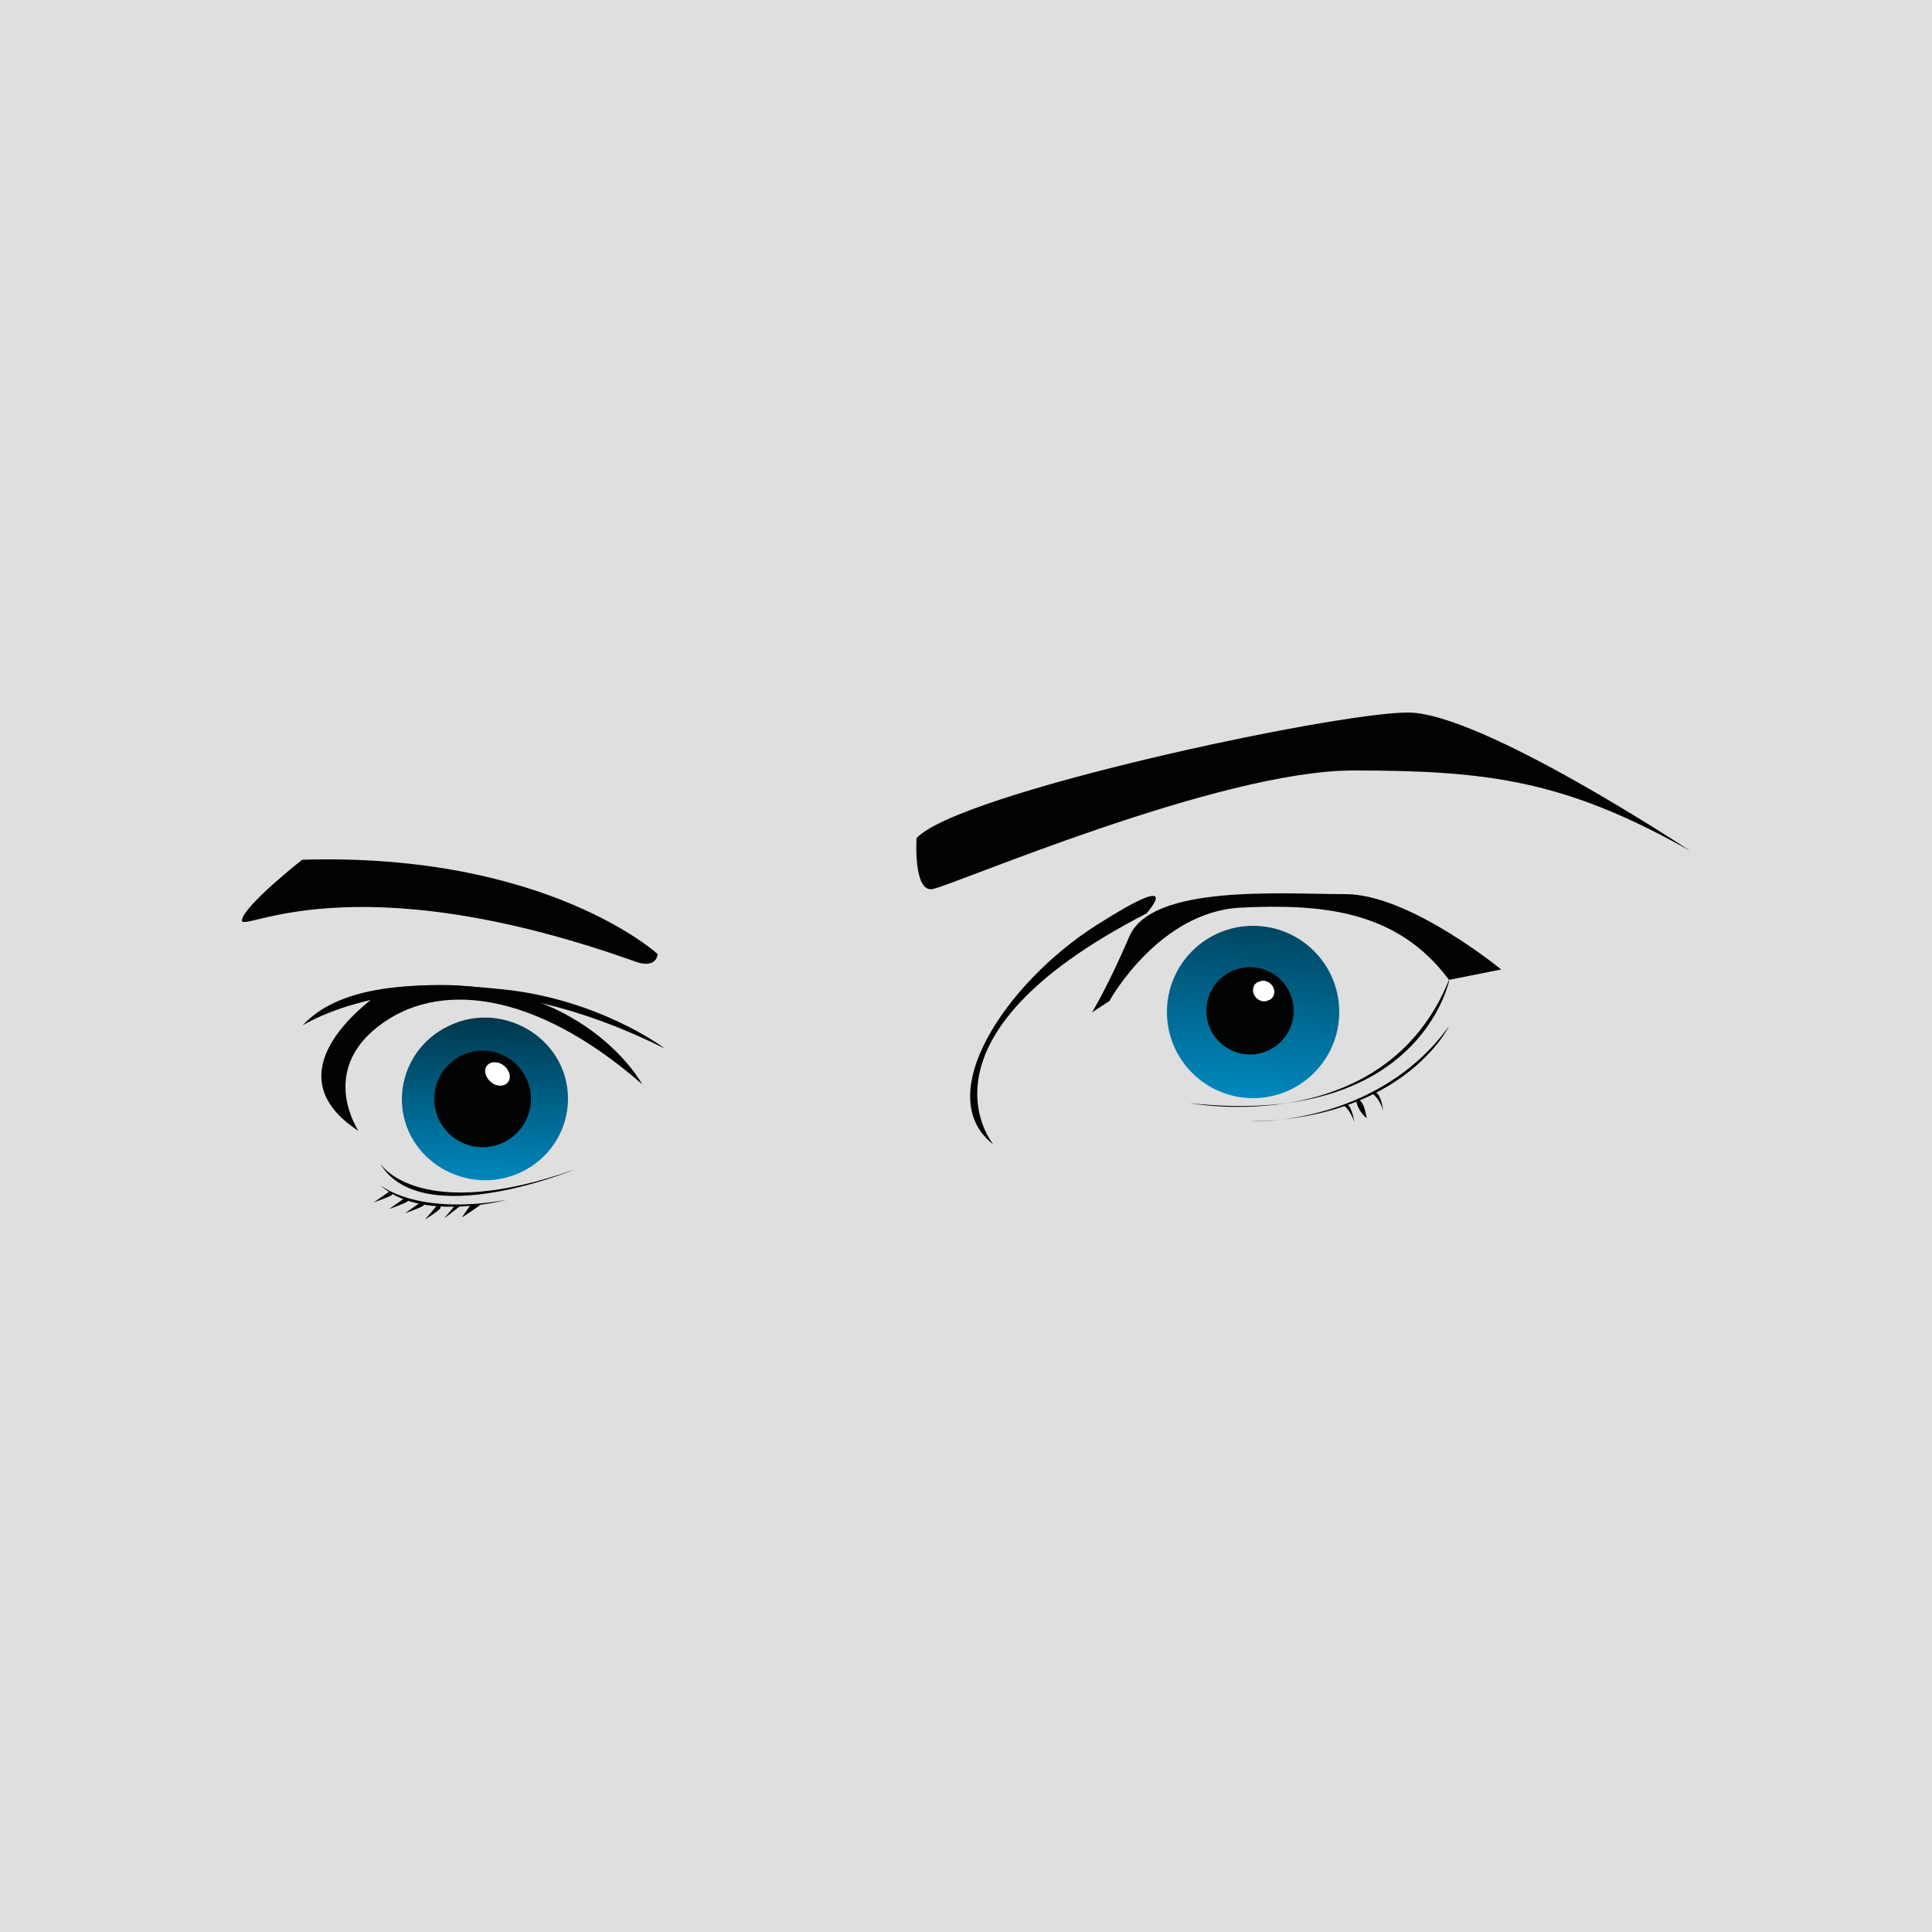
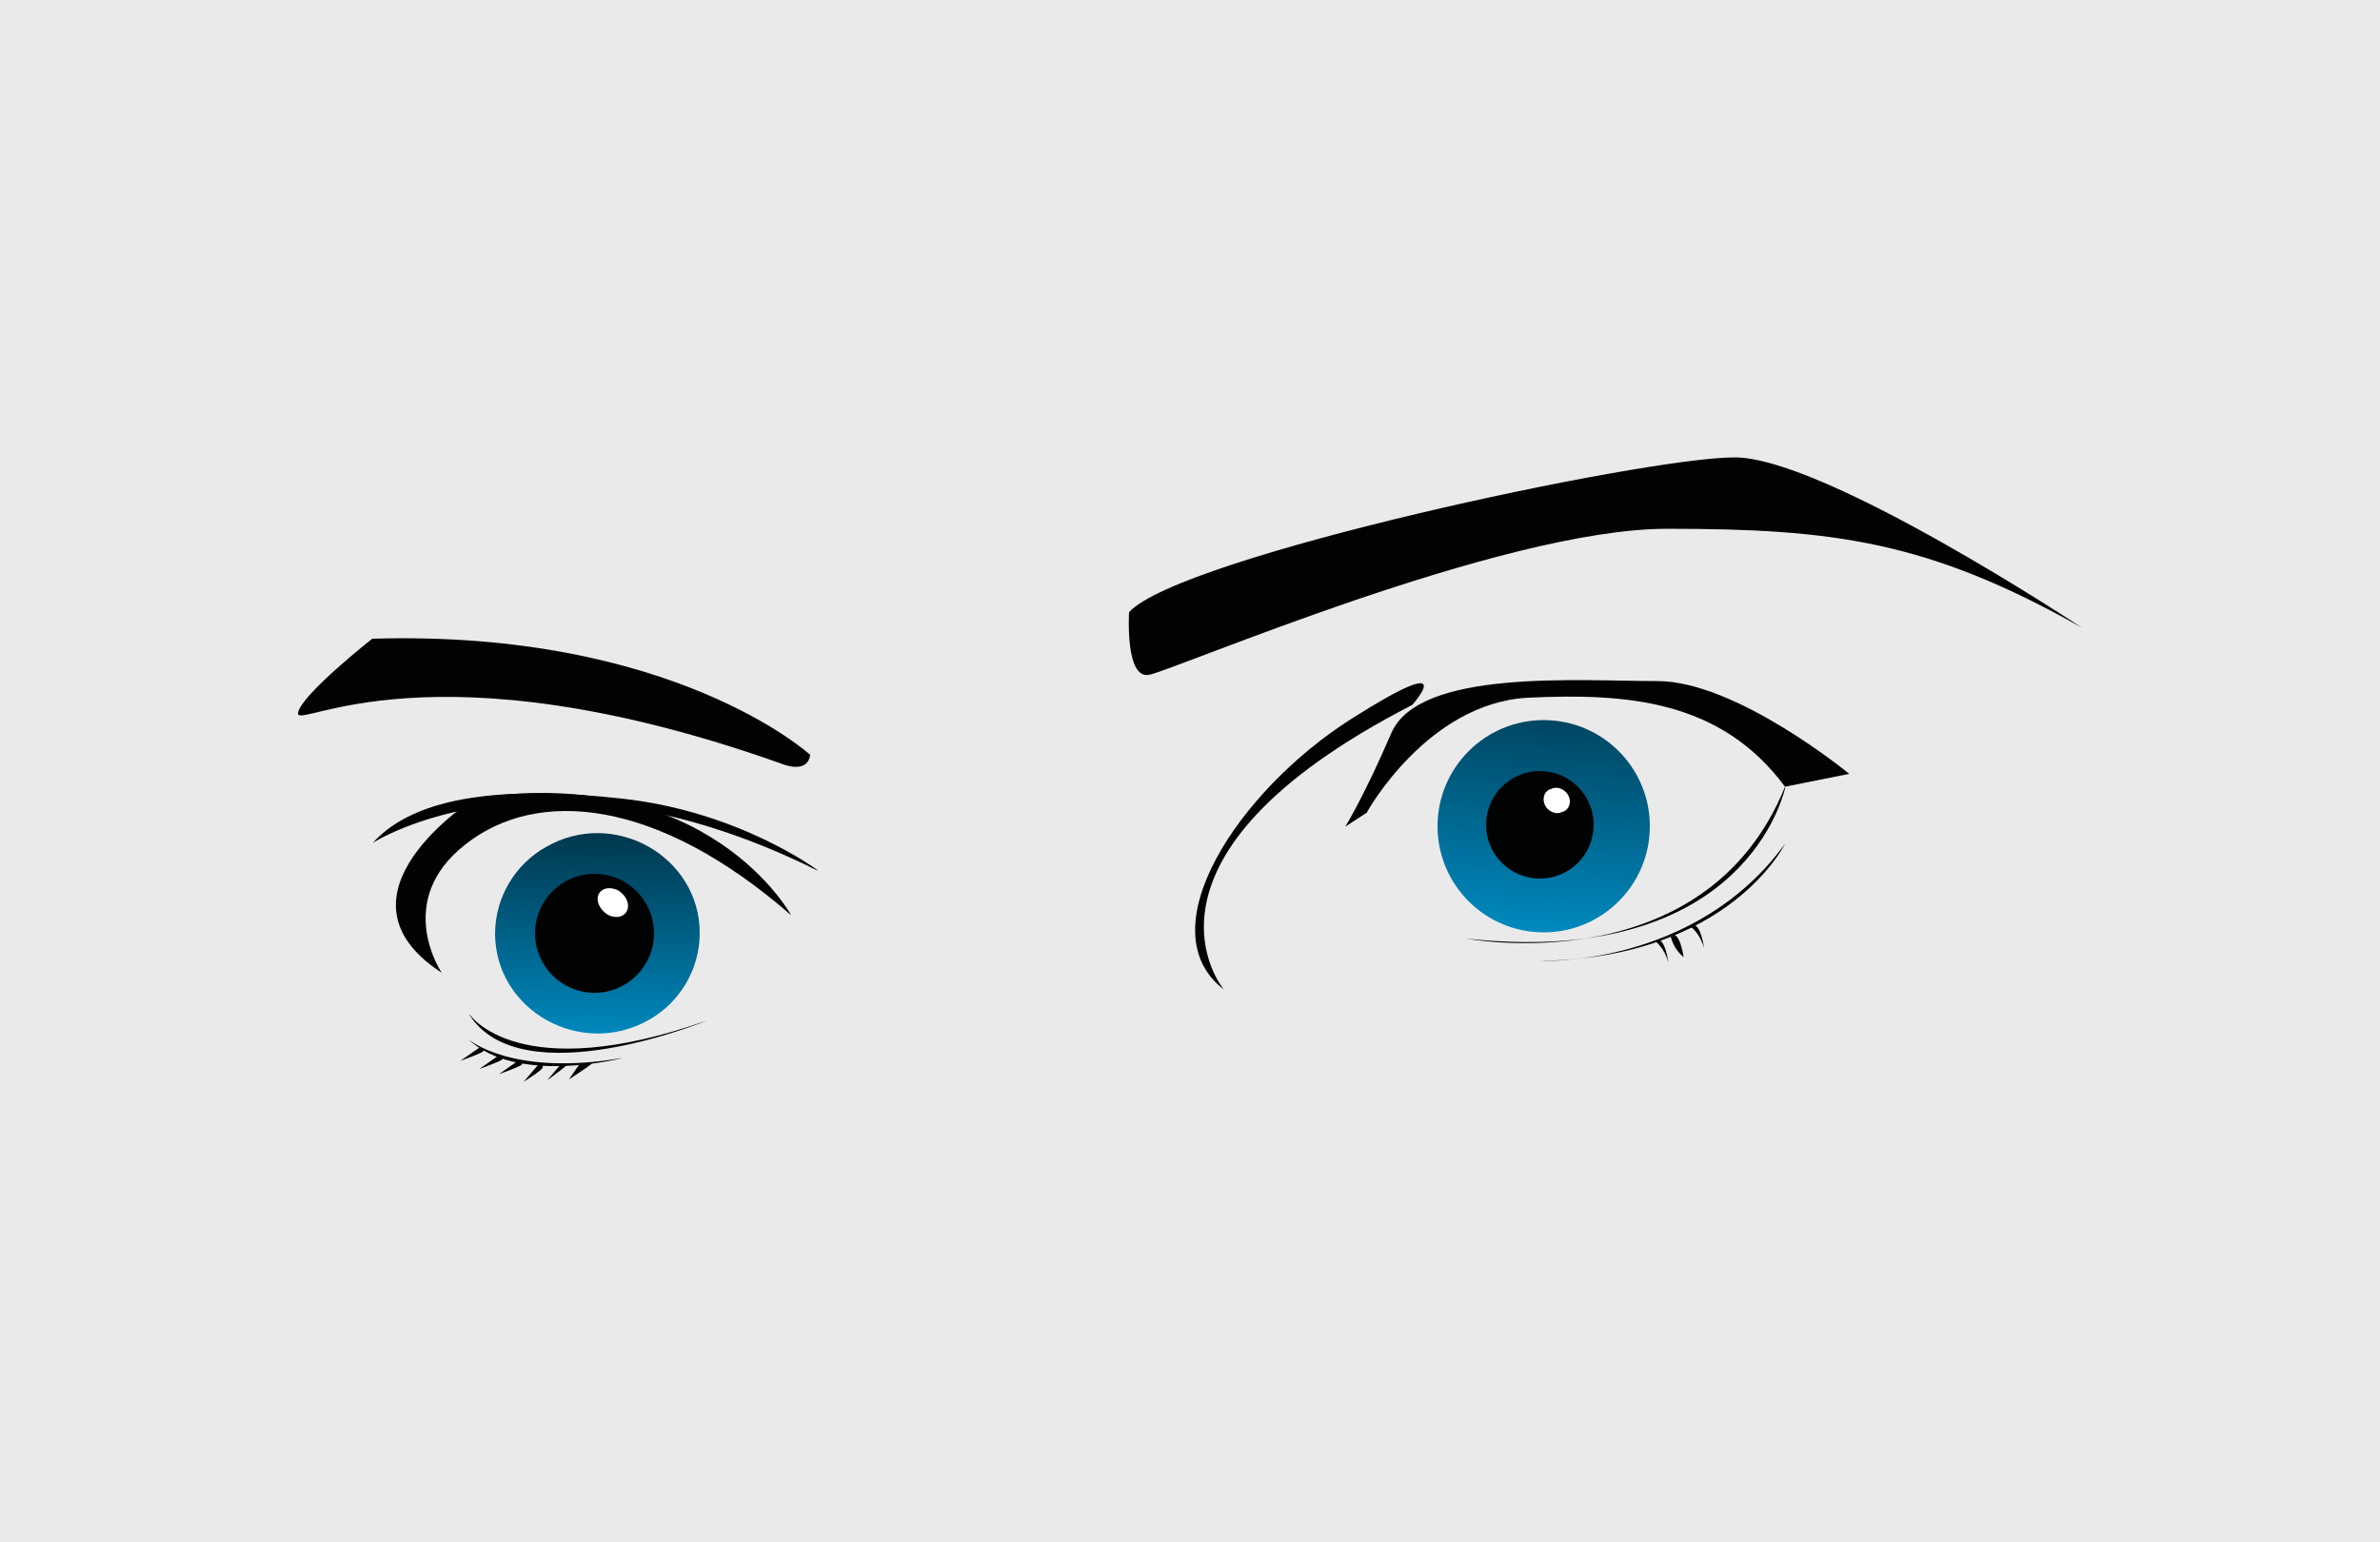
- <svg xmlns="http://www.w3.org/2000/svg" viewBox="0 0 500 500" width="500px" height="500px">
+ <svg xmlns="http://www.w3.org/2000/svg" viewBox="0 0 500 324" width="500px" height="324px">
  <defs>
    <linearGradient id="a" x1="369.9" x2="377.7" y1="379.1" y2="479.1" gradientTransform="matrix(1 0 0 -1 -48 672.1)" gradientUnits="userSpaceOnUse">
      <stop offset="0" stop-color="#0096d1" />
      <stop offset="1" />
    </linearGradient>
    <linearGradient id="b" x1="173.2" x2="174.3" y1="359" y2="437.8" gradientTransform="matrix(1 0 0 -1 -48 672.1)" gradientUnits="userSpaceOnUse">
      <stop offset="0" stop-color="#0096d1" />
      <stop offset="1" />
    </linearGradient>
  </defs>
-   <path fill="#dfdfdf" d="M0 0h500v500H0z" style="pointer-events: none;" />
-   <path fill="#010202" d="M287.2 258.9s12.6-22.8 33.7-24c21-1 40.6.5 54.1 18.7l13.5-2.7s-23.7-19.5-40.3-19.5c-16.6 0-50-2.6-55.9 10.9-5.8 13.5-9.7 19.7-9.7 19.7l4.6-3z" />
-   <path fill="url(#a)" d="M346.6 261.9a22.3 22.3 0 10-44.6 0 22.3 22.3 0 0044.6 0" />
-   <path fill="#010202" d="M334.8 261.6a11.3 11.3 0 10-22.6 0 11.3 11.3 0 0022.6 0" />
-   <path fill="#fff" d="M 325.928 254.047 C 324.11 254.453 323.731 256.887 325.17 258.307 C 326.079 259.119 327.216 259.389 328.125 258.916 C 329.943 258.51 330.397 256.076 328.882 254.656 C 328.049 253.845 326.837 253.574 325.928 254.047" style="" />
-   <path fill="#010202" d="M375 253.6v.4c-1.1 4.2-11 37.6-67 31.5 0 0 50.2 9.6 67-31.9z" />
-   <path fill="#010202" d="M375 265.6s-11.7 24.1-51.6 24.6c0 0 32.6 1.5 51.6-24.6z" />
-   <path fill="#010202" d="M 347.8 286.1 C 347.8 286.1 349.6 287.4 350.5 290.5 C 350.5 290.5 349.9 286.1 348.5 285.8 L 347.8 286.1 Z M 351 285.1 C 351.409 286.788 352.357 288.298 353.7 289.4 C 353.7 289.4 353.1 285.1 351.7 284.7 L 351.1 285.1 L 351 285.1 Z M 355.3 283.1 C 355.3 283.1 357.1 284.4 358 287.5 C 358 287.5 357.4 283.1 356 282.7 L 355.3 283.1 L 355.3 283.1 Z M 296.7 236.4 C 296.7 236.4 307.4 224.4 283.8 239.4 C 260.2 254.4 240.8 283.7 257.1 296.2 C 257.1 296.2 233.9 268.7 296.7 236.4 Z M 237.2 216.9 C 237.2 216.9 236.3 230.9 241.3 230.1 C 246.3 229.3 315.3 199.4 350.2 199.4 C 385 199.4 405 201.9 437.4 220.2 C 437.4 220.2 383.4 184.4 364.4 184.4 C 345.2 184.4 248 205.2 237.2 216.9 Z" />
-   <path fill="url(#b)" d="M147 284.4c0-16.2-18-26.3-32.2-18.2a21 21 0 00-10.8 18.2c0 16.2 18 26.3 32.3 18.2a21 21 0 0010.7-18.2" />
-   <path fill="#010202" d="M137.4 284.4a12.5 12.5 0 00-25 0 12.5 12.5 0 0025 0" />
-   <path fill="#fff" d="M 126.499 275.347 C 124.712 276.545 125.606 279.42 127.928 280.618 C 129 281.097 130.162 281.097 130.966 280.538 C 132.752 279.34 131.948 276.465 129.626 275.267 C 128.464 274.788 127.303 274.788 126.499 275.347" style="" />
-   <path fill="#010202" d="M92.8 292.7s-10.3-15.1 5-27c15.1-11.9 40.2-9.7 68.4 14.9 0 0-17.2-31.9-66.4-24.6 0 0-32.2 20.3-7 36.7z" />
-   <path fill="#010202" d="M171.7 271.1s-16.4-12.3-41-15c-24.6-2.7-43.3-.7-52.4 9.3 0 0 35.5-23 93.4 5.8zm-73 30.4s10.2 15.2 49.9 1.2c0 0-39 16.1-50-1.2z" />
-   <path fill="#010202" d="M 130.8 310.6 C 130.8 310.6 108.6 316.4 98.3 306.6 C 98.3 306.6 107.3 314.6 130.7 310.6 L 130.8 310.6 Z" />
-   <path fill="#010202" d="M100.6 308.5l-3.9 2.7s4.5-1.6 4.8-2c.3-.5 0-.8-.9-.7zm4.1 1.6l-4 2.8s4.5-1.6 4.8-2c.3-.5.1-.8-.8-.7zm4.1 1.1l-4 2.8s4.5-1.6 4.8-2c.3-.4.1-.8-.8-.7zm4.2.9l-3 3.5s4-2.5 4-3c.1-.5 0-.9-1-.5zm57.2-65.2s-28.7-26.3-92-24.4c0 0-15 11.8-15.6 15.6-.6 3.8 27.5-15.6 101.4 10.6 0 0 5.6 2.5 6.2-1.8z" />
-   <path fill="#010202" d="M 117.887 311.835 L 114.94 315.298 C 114.94 315.298 118.677 312.554 118.977 312.154 C 119.277 311.654 118.787 311.735 117.887 311.835 Z M 121.796 311.814 L 119.512 315.091 C 119.512 315.091 123.917 312.252 124.217 311.852 C 124.517 311.352 124.031 311.719 123.131 311.819 L 121.796 311.814 Z M 126.659 311.198 L 123.612 316.191 L 126.659 311.198 Z" style="stroke-width: 1;" />
+   <path d="M 0 0 L 500 0 L 500 324 L 0 324 L 0 0 Z" style="fill: rgb(234, 234, 234);" />
+   <g transform="matrix(1, 0, 0, 1, 0.004696, -88.2955)">
+     <path fill="#010202" d="M287.2 258.9s12.6-22.8 33.7-24c21-1 40.6.5 54.1 18.7l13.5-2.7s-23.7-19.5-40.3-19.5c-16.6 0-50-2.6-55.9 10.9-5.8 13.5-9.7 19.7-9.7 19.7l4.6-3z" />
+     <path fill="url(#a)" d="M346.6 261.9a22.3 22.3 0 10-44.6 0 22.3 22.3 0 0044.6 0" />
+     <path fill="#010202" d="M334.8 261.6a11.3 11.3 0 10-22.6 0 11.3 11.3 0 0022.6 0" />
+     <path fill="#fff" d="M 325.928 254.047 C 324.11 254.453 323.731 256.887 325.17 258.307 C 326.079 259.119 327.216 259.389 328.125 258.916 C 329.943 258.51 330.397 256.076 328.882 254.656 C 328.049 253.845 326.837 253.574 325.928 254.047" style="" />
+     <path fill="#010202" d="M375 253.6v.4c-1.1 4.2-11 37.6-67 31.5 0 0 50.2 9.6 67-31.9z" />
+     <path fill="#010202" d="M375 265.6s-11.7 24.1-51.6 24.6c0 0 32.6 1.5 51.6-24.6z" />
+     <path fill="#010202" d="M 347.8 286.1 C 347.8 286.1 349.6 287.4 350.5 290.5 C 350.5 290.5 349.9 286.1 348.5 285.8 L 347.8 286.1 Z M 351 285.1 C 351.409 286.788 352.357 288.298 353.7 289.4 C 353.7 289.4 353.1 285.1 351.7 284.7 L 351.1 285.1 L 351 285.1 Z M 355.3 283.1 C 355.3 283.1 357.1 284.4 358 287.5 C 358 287.5 357.4 283.1 356 282.7 L 355.3 283.1 L 355.3 283.1 Z M 296.7 236.4 C 296.7 236.4 307.4 224.4 283.8 239.4 C 260.2 254.4 240.8 283.7 257.1 296.2 C 257.1 296.2 233.9 268.7 296.7 236.4 Z M 237.2 216.9 C 237.2 216.9 236.3 230.9 241.3 230.1 C 246.3 229.3 315.3 199.4 350.2 199.4 C 385 199.4 405 201.9 437.4 220.2 C 437.4 220.2 383.4 184.4 364.4 184.4 C 345.2 184.4 248 205.2 237.2 216.9 Z" />
+     <path fill="url(#b)" d="M147 284.4c0-16.2-18-26.3-32.2-18.2a21 21 0 00-10.8 18.2c0 16.2 18 26.3 32.3 18.2a21 21 0 0010.7-18.2" />
+     <path fill="#010202" d="M137.4 284.4a12.5 12.5 0 00-25 0 12.5 12.5 0 0025 0" />
+     <path fill="#fff" d="M 126.499 275.347 C 124.712 276.545 125.606 279.42 127.928 280.618 C 129 281.097 130.162 281.097 130.966 280.538 C 132.752 279.34 131.948 276.465 129.626 275.267 C 128.464 274.788 127.303 274.788 126.499 275.347" style="" />
+     <path fill="#010202" d="M92.8 292.7s-10.3-15.1 5-27c15.1-11.9 40.2-9.7 68.4 14.9 0 0-17.2-31.9-66.4-24.6 0 0-32.2 20.3-7 36.7z" />
+     <path fill="#010202" d="M171.7 271.1s-16.4-12.3-41-15c-24.6-2.7-43.3-.7-52.4 9.3 0 0 35.5-23 93.4 5.8zm-73 30.4s10.2 15.2 49.9 1.2c0 0-39 16.1-50-1.2z" />
+     <path fill="#010202" d="M 130.8 310.6 C 130.8 310.6 108.6 316.4 98.3 306.6 C 98.3 306.6 107.3 314.6 130.7 310.6 L 130.8 310.6 Z" />
+     <path fill="#010202" d="M100.6 308.5l-3.9 2.7s4.5-1.6 4.8-2c.3-.5 0-.8-.9-.7zm4.1 1.6l-4 2.8s4.5-1.6 4.8-2c.3-.5.1-.8-.8-.7zm4.1 1.1l-4 2.8s4.5-1.6 4.8-2c.3-.4.1-.8-.8-.7zm4.2.9l-3 3.5s4-2.5 4-3c.1-.5 0-.9-1-.5zm57.2-65.2s-28.7-26.3-92-24.4c0 0-15 11.8-15.6 15.6-.6 3.8 27.5-15.6 101.4 10.6 0 0 5.6 2.5 6.2-1.8z" />
+     <path fill="#010202" d="M 117.887 311.835 L 114.94 315.298 C 114.94 315.298 118.677 312.554 118.977 312.154 C 119.277 311.654 118.787 311.735 117.887 311.835 Z M 121.796 311.814 L 119.512 315.091 C 119.512 315.091 123.917 312.252 124.217 311.852 C 124.517 311.352 124.031 311.719 123.131 311.819 L 121.796 311.814 Z M 126.659 311.198 L 123.612 316.191 L 126.659 311.198 Z" style="stroke-width: 1;" />
+   </g>
</svg>
